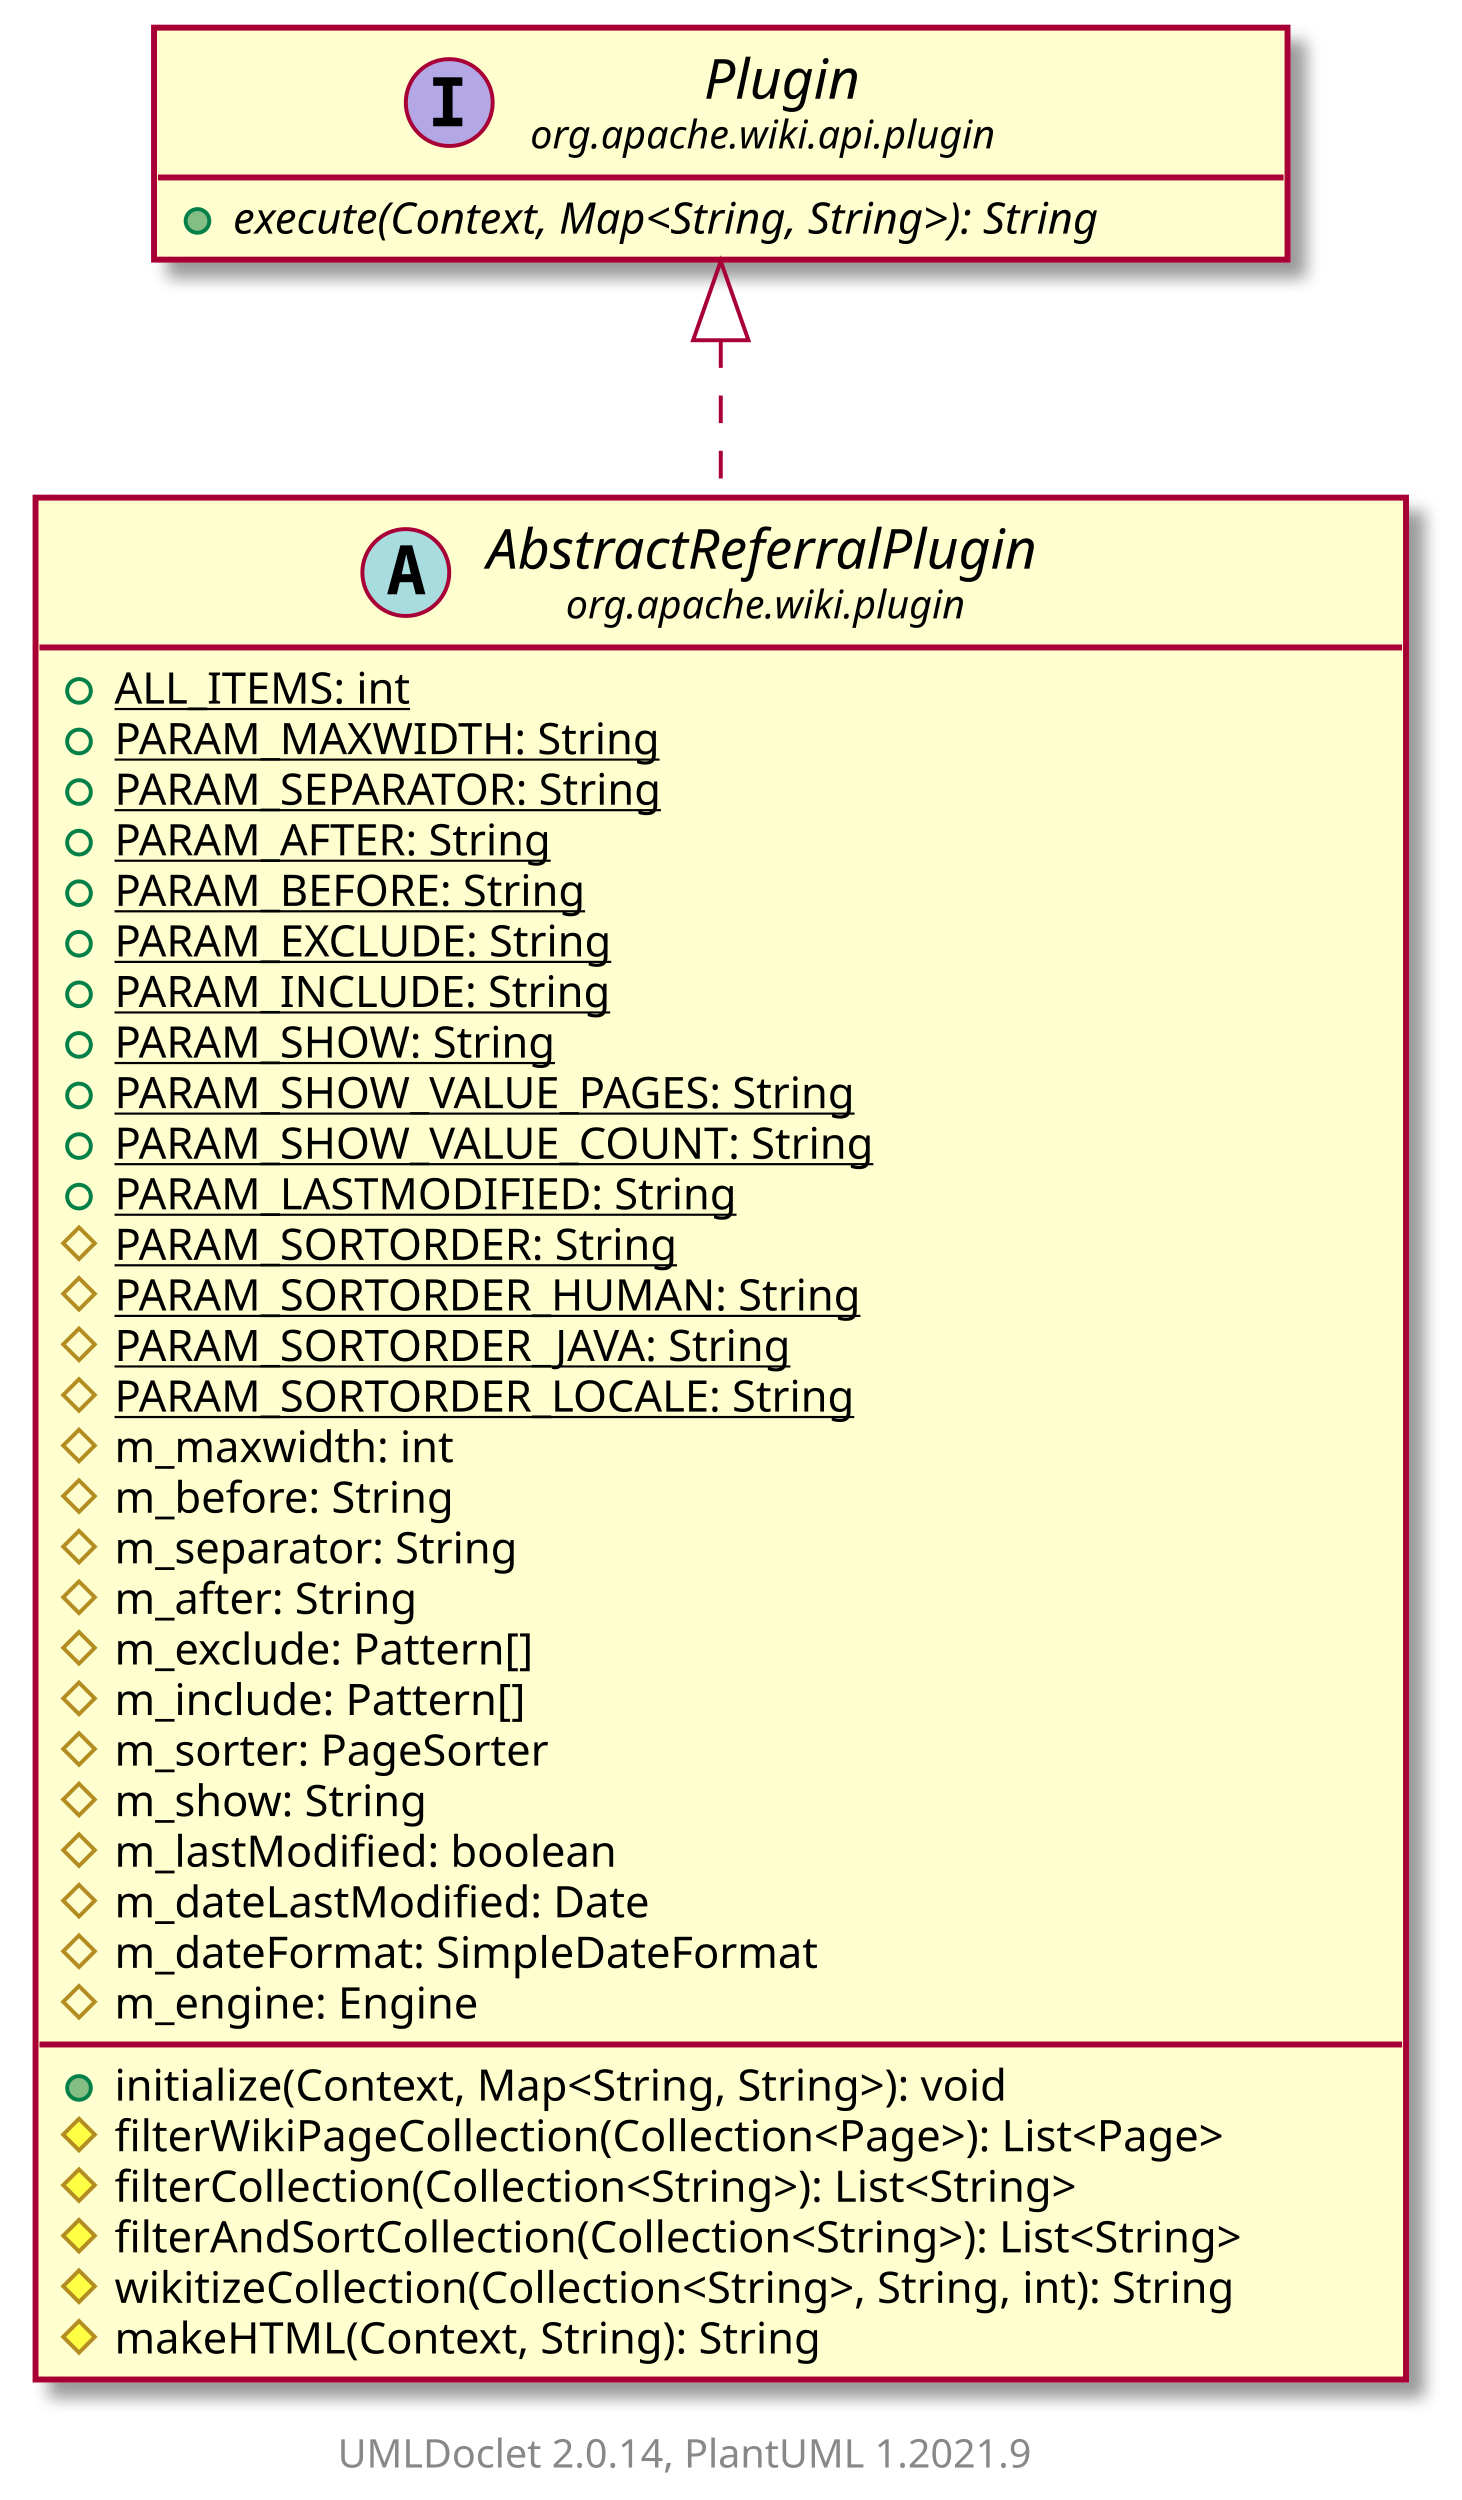
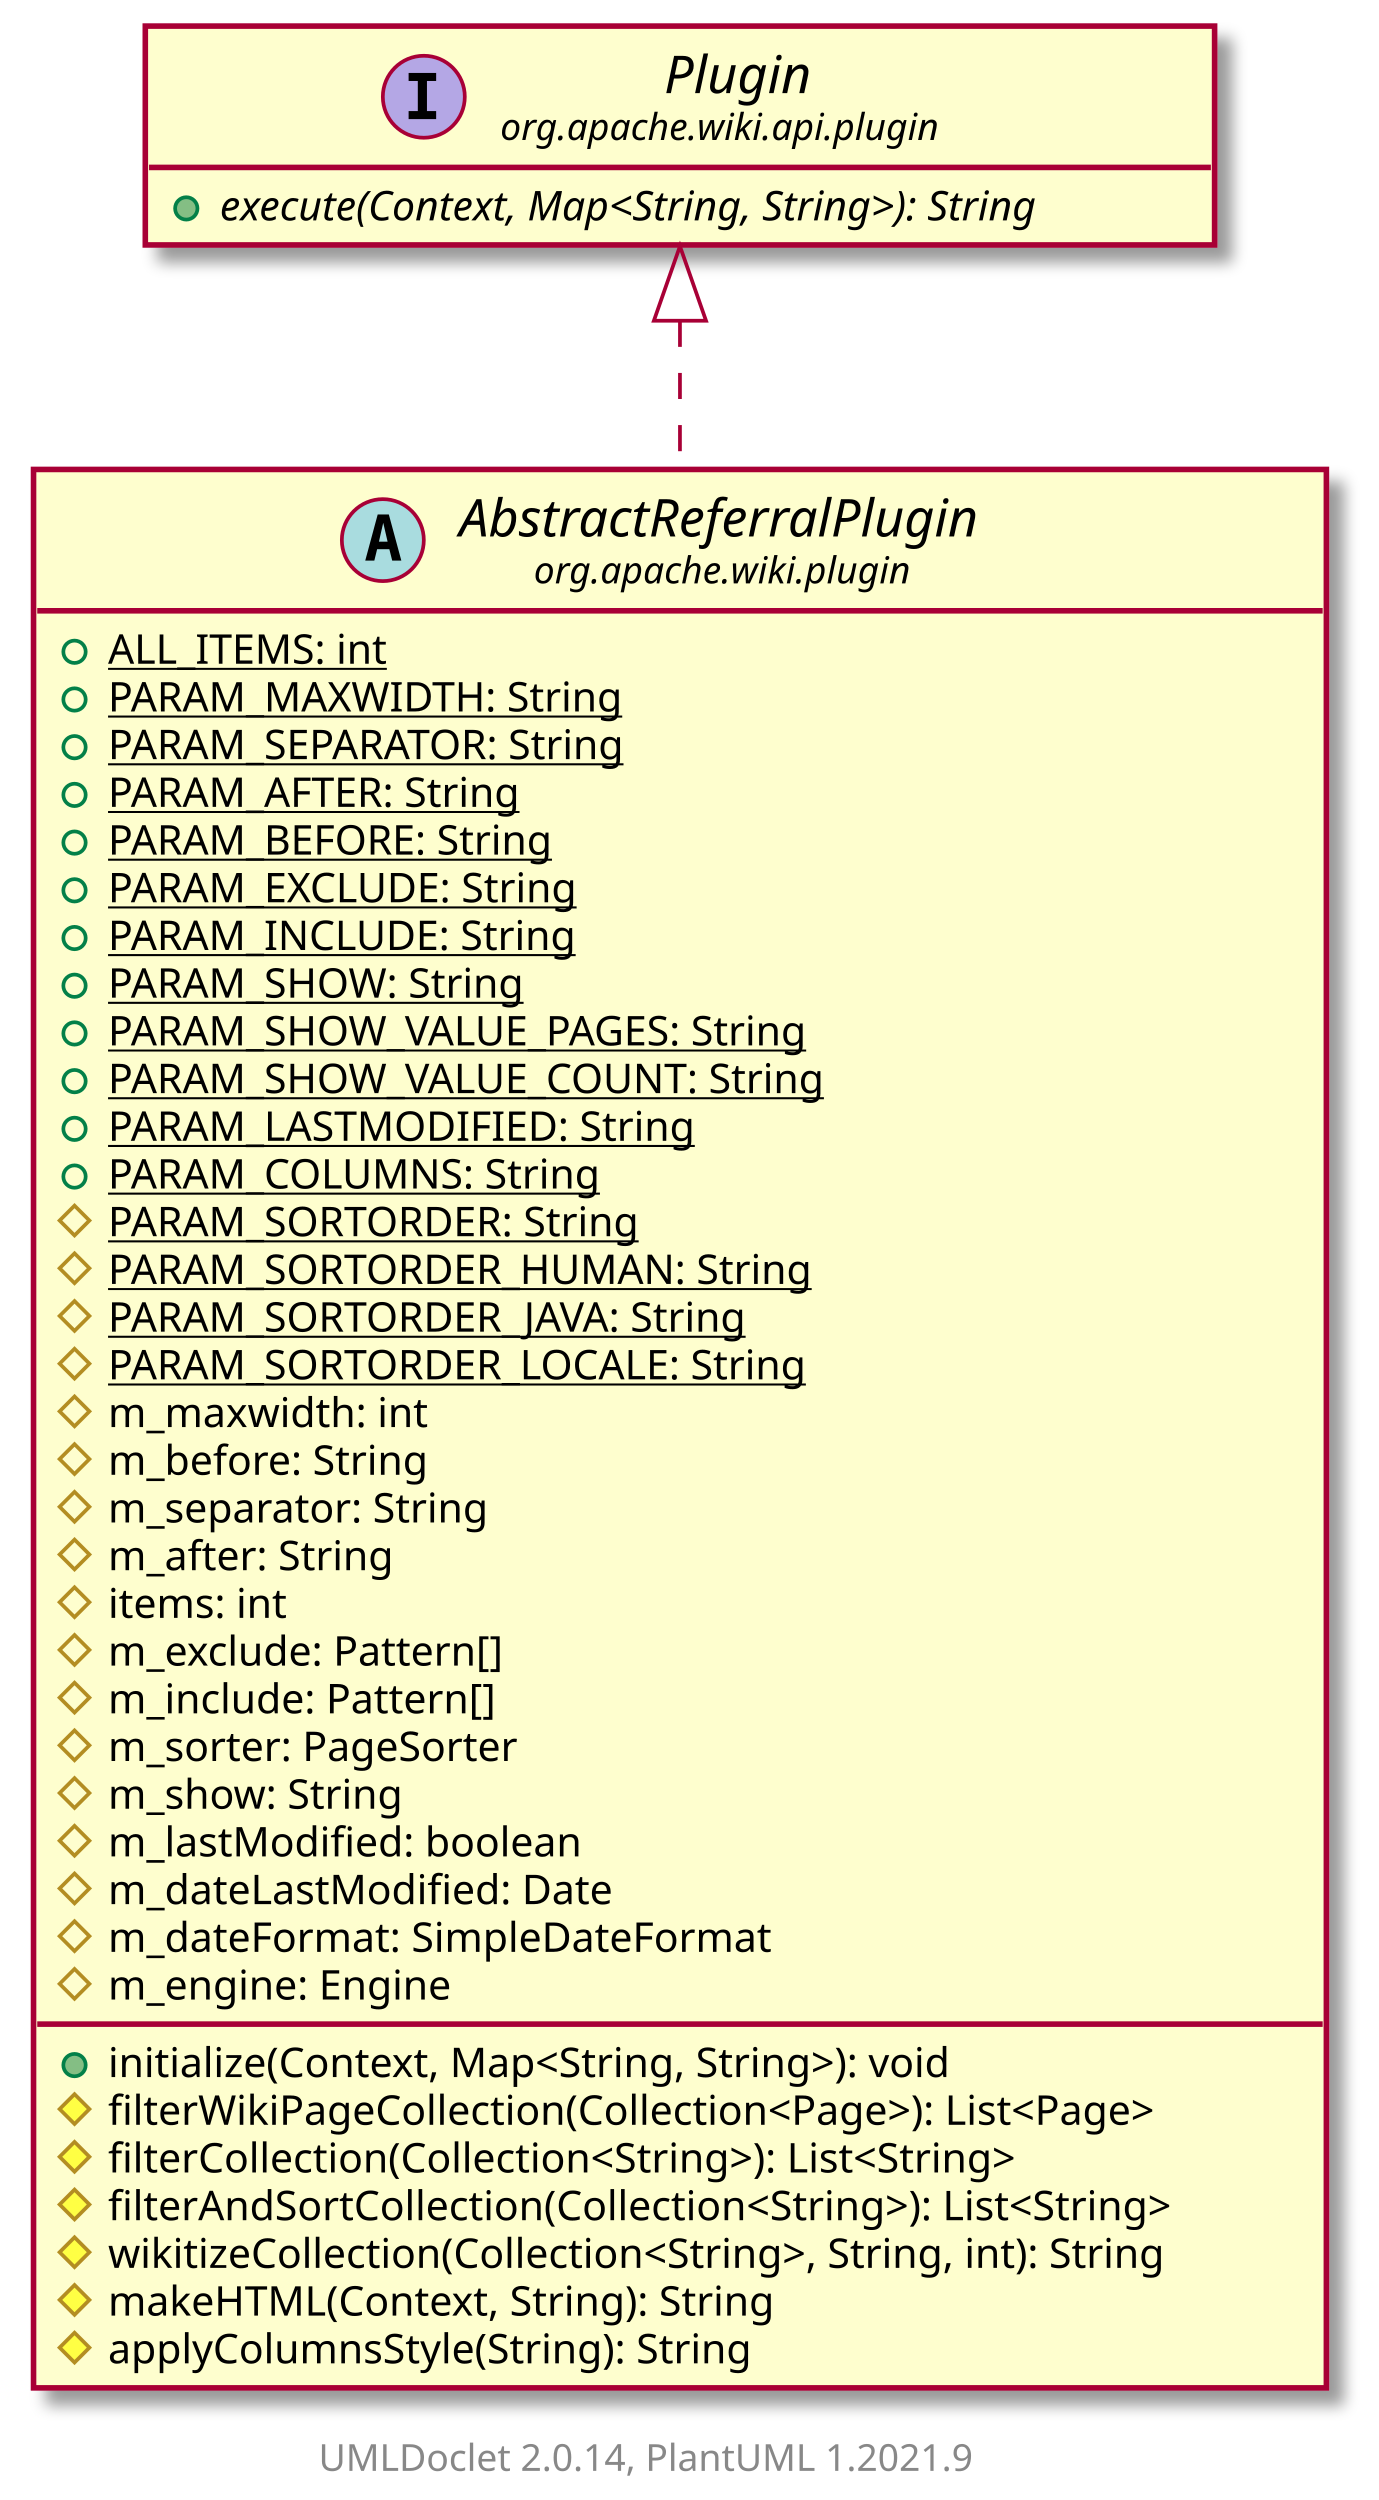
- <svg xmlns="http://www.w3.org/2000/svg" xmlns:xlink="http://www.w3.org/1999/xlink" contentScriptType="application/ecmascript" contentStyleType="text/css" height="633px" preserveAspectRatio="none" style="width:370px;height:633px;background:#FFFFFF;" version="1.1" viewBox="0 0 370 633" width="370px" zoomAndPan="magnify">
+ <svg xmlns="http://www.w3.org/2000/svg" xmlns:xlink="http://www.w3.org/1999/xlink" contentScriptType="application/ecmascript" contentStyleType="text/css" height="671px" preserveAspectRatio="none" style="width:370px;height:671px;background:#FFFFFF;" version="1.1" viewBox="0 0 370 671" width="370px" zoomAndPan="magnify">
  <defs>
-     <filter height="300%" id="fj5pxh6643gl9" width="300%" x="-1" y="-1">
+     <filter height="300%" id="fcpy9hdioymcj" width="300%" x="-1" y="-1">
      <feGaussianBlur result="blurOut" stdDeviation="2.0" />
      <feColorMatrix in="blurOut" result="blurOut2" type="matrix" values="0 0 0 0 0 0 0 0 0 0 0 0 0 0 0 0 0 0 .4 0" />
      <feOffset dx="4.0" dy="4.0" in="blurOut2" result="blurOut3" />
      <feBlend in="SourceGraphic" in2="blurOut3" mode="normal" />
    </filter>
  </defs>
  <g>
    <a href="AbstractReferralPlugin.html" target="_top" title="AbstractReferralPlugin.html" xlink:actuate="onRequest" xlink:href="AbstractReferralPlugin.html" xlink:show="new" xlink:title="AbstractReferralPlugin.html" xlink:type="simple">
-       <rect codeLine="5" fill="#FEFECE" filter="url(#fj5pxh6643gl9)" height="476.492" id="org.apache.wiki.plugin.AbstractReferralPlugin" style="stroke:#A80036;stroke-width:1.5;" width="347" x="9" y="126" />
+       <rect codeLine="5" fill="#FEFECE" filter="url(#fcpy9hdioymcj)" height="514.906" id="org.apache.wiki.plugin.AbstractReferralPlugin" style="stroke:#A80036;stroke-width:1.5;" width="347" x="9" y="126" />
      <ellipse cx="102.75" cy="144.969" fill="#A9DCDF" rx="11" ry="11" style="stroke:#A80036;stroke-width:1.0;" />
      <path d="M102.859,140.312 L101.703,145.391 L104.031,145.391 L102.859,140.312 Z M101.375,138.078 L104.359,138.078 L107.719,150.469 L105.266,150.469 L104.5,147.406 L101.219,147.406 L100.469,150.469 L98.031,150.469 L101.375,138.078 Z " fill="#000000" />
      <text fill="#000000" font-family="sans-serif" font-size="14" font-style="italic" lengthAdjust="spacing" textLength="151" x="123.25" y="143.995">AbstractReferralPlugin</text>
      <text fill="#000000" font-family="sans-serif" font-size="10" font-style="italic" lengthAdjust="spacing" textLength="111" x="143.25" y="156.579">org.apache.wiki.plugin</text>
      <line style="stroke:#A80036;stroke-width:1.5;" x1="10" x2="355" y1="163.938" y2="163.938" />
      <ellipse cx="20" cy="174.938" rx="3" ry="3" style="stroke:#038048;stroke-width:1.0;fill:none;" />
      <text fill="#000000" font-family="sans-serif" font-size="11" lengthAdjust="spacing" text-decoration="underline" textLength="81" x="29" y="178.148">ALL_ITEMS: int</text>
      <ellipse cx="20" cy="187.742" rx="3" ry="3" style="stroke:#038048;stroke-width:1.0;fill:none;" />
      <text fill="#000000" font-family="sans-serif" font-size="11" lengthAdjust="spacing" text-decoration="underline" textLength="143" x="29" y="190.953">PARAM_MAXWIDTH: String</text>
      <ellipse cx="20" cy="200.547" rx="3" ry="3" style="stroke:#038048;stroke-width:1.0;fill:none;" />
      <text fill="#000000" font-family="sans-serif" font-size="11" lengthAdjust="spacing" text-decoration="underline" textLength="151" x="29" y="203.757">PARAM_SEPARATOR: String</text>
      <ellipse cx="20" cy="213.352" rx="3" ry="3" style="stroke:#038048;stroke-width:1.0;fill:none;" />
      <text fill="#000000" font-family="sans-serif" font-size="11" lengthAdjust="spacing" text-decoration="underline" textLength="119" x="29" y="216.562">PARAM_AFTER: String</text>
      <ellipse cx="20" cy="226.156" rx="3" ry="3" style="stroke:#038048;stroke-width:1.0;fill:none;" />
      <text fill="#000000" font-family="sans-serif" font-size="11" lengthAdjust="spacing" text-decoration="underline" textLength="129" x="29" y="229.367">PARAM_BEFORE: String</text>
      <ellipse cx="20" cy="238.961" rx="3" ry="3" style="stroke:#038048;stroke-width:1.0;fill:none;" />
      <text fill="#000000" font-family="sans-serif" font-size="11" lengthAdjust="spacing" text-decoration="underline" textLength="136" x="29" y="242.171">PARAM_EXCLUDE: String</text>
      <ellipse cx="20" cy="251.766" rx="3" ry="3" style="stroke:#038048;stroke-width:1.0;fill:none;" />
      <text fill="#000000" font-family="sans-serif" font-size="11" lengthAdjust="spacing" text-decoration="underline" textLength="133" x="29" y="254.976">PARAM_INCLUDE: String</text>
      <ellipse cx="20" cy="264.57" rx="3" ry="3" style="stroke:#038048;stroke-width:1.0;fill:none;" />
      <text fill="#000000" font-family="sans-serif" font-size="11" lengthAdjust="spacing" text-decoration="underline" textLength="119" x="29" y="267.781">PARAM_SHOW: String</text>
      <ellipse cx="20" cy="277.375" rx="3" ry="3" style="stroke:#038048;stroke-width:1.0;fill:none;" />
      <text fill="#000000" font-family="sans-serif" font-size="11" lengthAdjust="spacing" text-decoration="underline" textLength="204" x="29" y="280.585">PARAM_SHOW_VALUE_PAGES: String</text>
      <ellipse cx="20" cy="290.18" rx="3" ry="3" style="stroke:#038048;stroke-width:1.0;fill:none;" />
      <text fill="#000000" font-family="sans-serif" font-size="11" lengthAdjust="spacing" text-decoration="underline" textLength="206" x="29" y="293.39">PARAM_SHOW_VALUE_COUNT: String</text>
      <ellipse cx="20" cy="302.984" rx="3" ry="3" style="stroke:#038048;stroke-width:1.0;fill:none;" />
      <text fill="#000000" font-family="sans-serif" font-size="11" lengthAdjust="spacing" text-decoration="underline" textLength="166" x="29" y="306.195">PARAM_LASTMODIFIED: String</text>
-       <polygon fill="none" points="20,310.789,24,314.789,20,318.789,16,314.789" style="stroke:#B38D22;stroke-width:1.0;" />
-       <text fill="#000000" font-family="sans-serif" font-size="11" lengthAdjust="spacing" text-decoration="underline" textLength="154" x="29" y="319">PARAM_SORTORDER: String</text>
+       <ellipse cx="20" cy="315.789" rx="3" ry="3" style="stroke:#038048;stroke-width:1.0;fill:none;" />
+       <text fill="#000000" font-family="sans-serif" font-size="11" lengthAdjust="spacing" text-decoration="underline" textLength="141" x="29" y="319">PARAM_COLUMNS: String</text>
      <polygon fill="none" points="20,323.594,24,327.594,20,331.594,16,327.594" style="stroke:#B38D22;stroke-width:1.0;" />
-       <text fill="#000000" font-family="sans-serif" font-size="11" lengthAdjust="spacing" text-decoration="underline" textLength="200" x="29" y="331.804">PARAM_SORTORDER_HUMAN: String</text>
+       <text fill="#000000" font-family="sans-serif" font-size="11" lengthAdjust="spacing" text-decoration="underline" textLength="154" x="29" y="331.804">PARAM_SORTORDER: String</text>
      <polygon fill="none" points="20,336.398,24,340.398,20,344.398,16,340.398" style="stroke:#B38D22;stroke-width:1.0;" />
-       <text fill="#000000" font-family="sans-serif" font-size="11" lengthAdjust="spacing" text-decoration="underline" textLength="184" x="29" y="344.609">PARAM_SORTORDER_JAVA: String</text>
+       <text fill="#000000" font-family="sans-serif" font-size="11" lengthAdjust="spacing" text-decoration="underline" textLength="200" x="29" y="344.609">PARAM_SORTORDER_HUMAN: String</text>
      <polygon fill="none" points="20,349.203,24,353.203,20,357.203,16,353.203" style="stroke:#B38D22;stroke-width:1.0;" />
-       <text fill="#000000" font-family="sans-serif" font-size="11" lengthAdjust="spacing" text-decoration="underline" textLength="203" x="29" y="357.414">PARAM_SORTORDER_LOCALE: String</text>
+       <text fill="#000000" font-family="sans-serif" font-size="11" lengthAdjust="spacing" text-decoration="underline" textLength="184" x="29" y="357.414">PARAM_SORTORDER_JAVA: String</text>
      <polygon fill="none" points="20,362.008,24,366.008,20,370.008,16,366.008" style="stroke:#B38D22;stroke-width:1.0;" />
-       <text fill="#000000" font-family="sans-serif" font-size="11" lengthAdjust="spacing" textLength="93" x="29" y="370.218">m_maxwidth: int</text>
+       <text fill="#000000" font-family="sans-serif" font-size="11" lengthAdjust="spacing" text-decoration="underline" textLength="203" x="29" y="370.218">PARAM_SORTORDER_LOCALE: String</text>
      <polygon fill="none" points="20,374.812,24,378.812,20,382.812,16,378.812" style="stroke:#B38D22;stroke-width:1.0;" />
-       <text fill="#000000" font-family="sans-serif" font-size="11" lengthAdjust="spacing" textLength="96" x="29" y="383.023">m_before: String</text>
+       <text fill="#000000" font-family="sans-serif" font-size="11" lengthAdjust="spacing" textLength="93" x="29" y="383.023">m_maxwidth: int</text>
      <polygon fill="none" points="20,387.617,24,391.617,20,395.617,16,391.617" style="stroke:#B38D22;stroke-width:1.0;" />
-       <text fill="#000000" font-family="sans-serif" font-size="11" lengthAdjust="spacing" textLength="115" x="29" y="395.828">m_separator: String</text>
+       <text fill="#000000" font-family="sans-serif" font-size="11" lengthAdjust="spacing" textLength="96" x="29" y="395.828">m_before: String</text>
      <polygon fill="none" points="20,400.422,24,404.422,20,408.422,16,404.422" style="stroke:#B38D22;stroke-width:1.0;" />
-       <text fill="#000000" font-family="sans-serif" font-size="11" lengthAdjust="spacing" textLength="86" x="29" y="408.632">m_after: String</text>
+       <text fill="#000000" font-family="sans-serif" font-size="11" lengthAdjust="spacing" textLength="115" x="29" y="408.632">m_separator: String</text>
      <polygon fill="none" points="20,413.227,24,417.227,20,421.227,16,417.227" style="stroke:#B38D22;stroke-width:1.0;" />
-       <text fill="#000000" font-family="sans-serif" font-size="11" lengthAdjust="spacing" textLength="117" x="29" y="421.437">m_exclude: Pattern[]</text>
+       <text fill="#000000" font-family="sans-serif" font-size="11" lengthAdjust="spacing" textLength="86" x="29" y="421.437">m_after: String</text>
      <polygon fill="none" points="20,426.031,24,430.031,20,434.031,16,430.031" style="stroke:#B38D22;stroke-width:1.0;" />
-       <text fill="#000000" font-family="sans-serif" font-size="11" lengthAdjust="spacing" textLength="114" x="29" y="434.242">m_include: Pattern[]</text>
+       <text fill="#000000" font-family="sans-serif" font-size="11" lengthAdjust="spacing" textLength="54" x="29" y="434.242">items: int</text>
      <polygon fill="none" points="20,438.836,24,442.836,20,446.836,16,442.836" style="stroke:#B38D22;stroke-width:1.0;" />
-       <text fill="#000000" font-family="sans-serif" font-size="11" lengthAdjust="spacing" textLength="124" x="29" y="447.046">m_sorter: PageSorter</text>
+       <text fill="#000000" font-family="sans-serif" font-size="11" lengthAdjust="spacing" textLength="117" x="29" y="447.046">m_exclude: Pattern[]</text>
      <polygon fill="none" points="20,451.641,24,455.641,20,459.641,16,455.641" style="stroke:#B38D22;stroke-width:1.0;" />
-       <text fill="#000000" font-family="sans-serif" font-size="11" lengthAdjust="spacing" textLength="89" x="29" y="459.851">m_show: String</text>
+       <text fill="#000000" font-family="sans-serif" font-size="11" lengthAdjust="spacing" textLength="114" x="29" y="459.851">m_include: Pattern[]</text>
      <polygon fill="none" points="20,464.445,24,468.445,20,472.445,16,468.445" style="stroke:#B38D22;stroke-width:1.0;" />
-       <text fill="#000000" font-family="sans-serif" font-size="11" lengthAdjust="spacing" textLength="138" x="29" y="472.656">m_lastModified: boolean</text>
+       <text fill="#000000" font-family="sans-serif" font-size="11" lengthAdjust="spacing" textLength="124" x="29" y="472.656">m_sorter: PageSorter</text>
      <polygon fill="none" points="20,477.25,24,481.25,20,485.25,16,481.25" style="stroke:#B38D22;stroke-width:1.0;" />
-       <text fill="#000000" font-family="sans-serif" font-size="11" lengthAdjust="spacing" textLength="147" x="29" y="485.46">m_dateLastModified: Date</text>
+       <text fill="#000000" font-family="sans-serif" font-size="11" lengthAdjust="spacing" textLength="89" x="29" y="485.46">m_show: String</text>
      <polygon fill="none" points="20,490.055,24,494.055,20,498.055,16,494.055" style="stroke:#B38D22;stroke-width:1.0;" />
-       <text fill="#000000" font-family="sans-serif" font-size="11" lengthAdjust="spacing" textLength="195" x="29" y="498.265">m_dateFormat: SimpleDateFormat</text>
+       <text fill="#000000" font-family="sans-serif" font-size="11" lengthAdjust="spacing" textLength="138" x="29" y="498.265">m_lastModified: boolean</text>
      <polygon fill="none" points="20,502.859,24,506.859,20,510.859,16,506.859" style="stroke:#B38D22;stroke-width:1.0;" />
-       <text fill="#000000" font-family="sans-serif" font-size="11" lengthAdjust="spacing" textLength="101" x="29" y="511.07">m_engine: Engine</text>
-       <line style="stroke:#A80036;stroke-width:1.5;" x1="10" x2="355" y1="517.664" y2="517.664" />
-       <ellipse cx="20" cy="528.664" fill="#84BE84" rx="3" ry="3" style="stroke:#038048;stroke-width:1.0;" />
-       <text fill="#000000" font-family="sans-serif" font-size="11" lengthAdjust="spacing" textLength="252" x="29" y="531.875">initialize(Context, Map&lt;String, String&gt;): void</text>
-       <polygon fill="#FFFF44" points="20,536.469,24,540.469,20,544.469,16,540.469" style="stroke:#B38D22;stroke-width:1.0;" />
-       <text fill="#000000" font-family="sans-serif" font-size="11" lengthAdjust="spacing" textLength="313" x="29" y="544.679">filterWikiPageCollection(Collection&lt;Page&gt;): List&lt;Page&gt;</text>
-       <polygon fill="#FFFF44" points="20,549.273,24,553.273,20,557.273,16,553.273" style="stroke:#B38D22;stroke-width:1.0;" />
-       <text fill="#000000" font-family="sans-serif" font-size="11" lengthAdjust="spacing" textLength="276" x="29" y="557.484">filterCollection(Collection&lt;String&gt;): List&lt;String&gt;</text>
+       <text fill="#000000" font-family="sans-serif" font-size="11" lengthAdjust="spacing" textLength="147" x="29" y="511.07">m_dateLastModified: Date</text>
+       <polygon fill="none" points="20,515.664,24,519.664,20,523.664,16,519.664" style="stroke:#B38D22;stroke-width:1.0;" />
+       <text fill="#000000" font-family="sans-serif" font-size="11" lengthAdjust="spacing" textLength="195" x="29" y="523.875">m_dateFormat: SimpleDateFormat</text>
+       <polygon fill="none" points="20,528.469,24,532.469,20,536.469,16,532.469" style="stroke:#B38D22;stroke-width:1.0;" />
+       <text fill="#000000" font-family="sans-serif" font-size="11" lengthAdjust="spacing" textLength="101" x="29" y="536.679">m_engine: Engine</text>
+       <line style="stroke:#A80036;stroke-width:1.5;" x1="10" x2="355" y1="543.273" y2="543.273" />
+       <ellipse cx="20" cy="554.273" fill="#84BE84" rx="3" ry="3" style="stroke:#038048;stroke-width:1.0;" />
+       <text fill="#000000" font-family="sans-serif" font-size="11" lengthAdjust="spacing" textLength="252" x="29" y="557.484">initialize(Context, Map&lt;String, String&gt;): void</text>
      <polygon fill="#FFFF44" points="20,562.078,24,566.078,20,570.078,16,566.078" style="stroke:#B38D22;stroke-width:1.0;" />
-       <text fill="#000000" font-family="sans-serif" font-size="11" lengthAdjust="spacing" textLength="321" x="29" y="570.289">filterAndSortCollection(Collection&lt;String&gt;): List&lt;String&gt;</text>
+       <text fill="#000000" font-family="sans-serif" font-size="11" lengthAdjust="spacing" textLength="313" x="29" y="570.289">filterWikiPageCollection(Collection&lt;Page&gt;): List&lt;Page&gt;</text>
      <polygon fill="#FFFF44" points="20,574.883,24,578.883,20,582.883,16,578.883" style="stroke:#B38D22;stroke-width:1.0;" />
-       <text fill="#000000" font-family="sans-serif" font-size="11" lengthAdjust="spacing" textLength="316" x="29" y="583.093">wikitizeCollection(Collection&lt;String&gt;, String, int): String</text>
+       <text fill="#000000" font-family="sans-serif" font-size="11" lengthAdjust="spacing" textLength="276" x="29" y="583.093">filterCollection(Collection&lt;String&gt;): List&lt;String&gt;</text>
      <polygon fill="#FFFF44" points="20,587.688,24,591.688,20,595.688,16,591.688" style="stroke:#B38D22;stroke-width:1.0;" />
-       <text fill="#000000" font-family="sans-serif" font-size="11" lengthAdjust="spacing" textLength="196" x="29" y="595.898">makeHTML(Context, String): String</text>
+       <text fill="#000000" font-family="sans-serif" font-size="11" lengthAdjust="spacing" textLength="321" x="29" y="595.898">filterAndSortCollection(Collection&lt;String&gt;): List&lt;String&gt;</text>
+       <polygon fill="#FFFF44" points="20,600.492,24,604.492,20,608.492,16,604.492" style="stroke:#B38D22;stroke-width:1.0;" />
+       <text fill="#000000" font-family="sans-serif" font-size="11" lengthAdjust="spacing" textLength="316" x="29" y="608.703">wikitizeCollection(Collection&lt;String&gt;, String, int): String</text>
+       <polygon fill="#FFFF44" points="20,613.297,24,617.297,20,621.297,16,617.297" style="stroke:#B38D22;stroke-width:1.0;" />
+       <text fill="#000000" font-family="sans-serif" font-size="11" lengthAdjust="spacing" textLength="196" x="29" y="621.507">makeHTML(Context, String): String</text>
+       <polygon fill="#FFFF44" points="20,626.102,24,630.102,20,634.102,16,630.102" style="stroke:#B38D22;stroke-width:1.0;" />
+       <text fill="#000000" font-family="sans-serif" font-size="11" lengthAdjust="spacing" textLength="192" x="29" y="634.312">applyColumnsStyle(String): String</text>
    </a>
    <a href="../api/plugin/Plugin.html" target="_top" title="../api/plugin/Plugin.html" xlink:actuate="onRequest" xlink:href="../api/plugin/Plugin.html" xlink:show="new" xlink:title="../api/plugin/Plugin.html" xlink:type="simple">
-       <rect codeLine="41" fill="#FEFECE" filter="url(#fj5pxh6643gl9)" height="58.742" id="org.apache.wiki.api.plugin.Plugin" style="stroke:#A80036;stroke-width:1.5;" width="287" x="39" y="7" />
+       <rect codeLine="44" fill="#FEFECE" filter="url(#fcpy9hdioymcj)" height="58.742" id="org.apache.wiki.api.plugin.Plugin" style="stroke:#A80036;stroke-width:1.5;" width="287" x="39" y="7" />
      <ellipse cx="113.75" cy="25.969" fill="#B4A7E5" rx="11" ry="11" style="stroke:#A80036;stroke-width:1.0;" />
      <path d="M109.672,21.734 L109.672,19.578 L117.062,19.578 L117.062,21.734 L114.594,21.734 L114.594,29.812 L117.062,29.812 L117.062,31.969 L109.672,31.969 L109.672,29.812 L112.141,29.812 L112.141,21.734 L109.672,21.734 Z " fill="#000000" />
      <text fill="#000000" font-family="sans-serif" font-size="14" font-style="italic" lengthAdjust="spacing" textLength="41" x="178.25" y="24.995">Plugin</text>
      <text fill="#000000" font-family="sans-serif" font-size="10" font-style="italic" lengthAdjust="spacing" textLength="129" x="134.25" y="37.579">org.apache.wiki.api.plugin</text>
      <line style="stroke:#A80036;stroke-width:1.5;" x1="40" x2="325" y1="44.938" y2="44.938" />
      <ellipse cx="50" cy="55.938" fill="#84BE84" rx="3" ry="3" style="stroke:#038048;stroke-width:1.0;" />
      <text fill="#000000" font-family="sans-serif" font-size="11" font-style="italic" lengthAdjust="spacing" textLength="261" x="59" y="59.148">execute(Context, Map&lt;String, String&gt;): String</text>
    </a>
-     <path codeLine="45" d="M182.5,86.145 C182.5,97.948 182.5,111.324 182.5,125.671 " fill="none" id="org.apache.wiki.api.plugin.Plugin-backto-org.apache.wiki.plugin.AbstractReferralPlugin" style="stroke:#A80036;stroke-width:1.0;stroke-dasharray:7.0,7.0;" />
-     <polygon fill="none" points="175.5,86.141,182.5,66.141,189.5,86.141,175.5,86.141" style="stroke:#A80036;stroke-width:1.0;" />
-     <text fill="#888888" font-family="sans-serif" font-size="10" lengthAdjust="spacing" textLength="186" x="85.5" y="624.774">UMLDoclet 2.0.14, PlantUML 1.2021.9</text>
+     <path codeLine="48" d="M182.5,86.093 C182.5,97.915 182.5,111.341 182.5,125.798 " fill="none" id="org.apache.wiki.api.plugin.Plugin-backto-org.apache.wiki.plugin.AbstractReferralPlugin" style="stroke:#A80036;stroke-width:1.0;stroke-dasharray:7.0,7.0;" />
+     <polygon fill="none" points="175.5,86.085,182.5,66.085,189.5,86.085,175.5,86.085" style="stroke:#A80036;stroke-width:1.0;" />
+     <text fill="#888888" font-family="sans-serif" font-size="10" lengthAdjust="spacing" textLength="186" x="85.5" y="663.188">UMLDoclet 2.0.14, PlantUML 1.2021.9</text>
  </g>
</svg>
